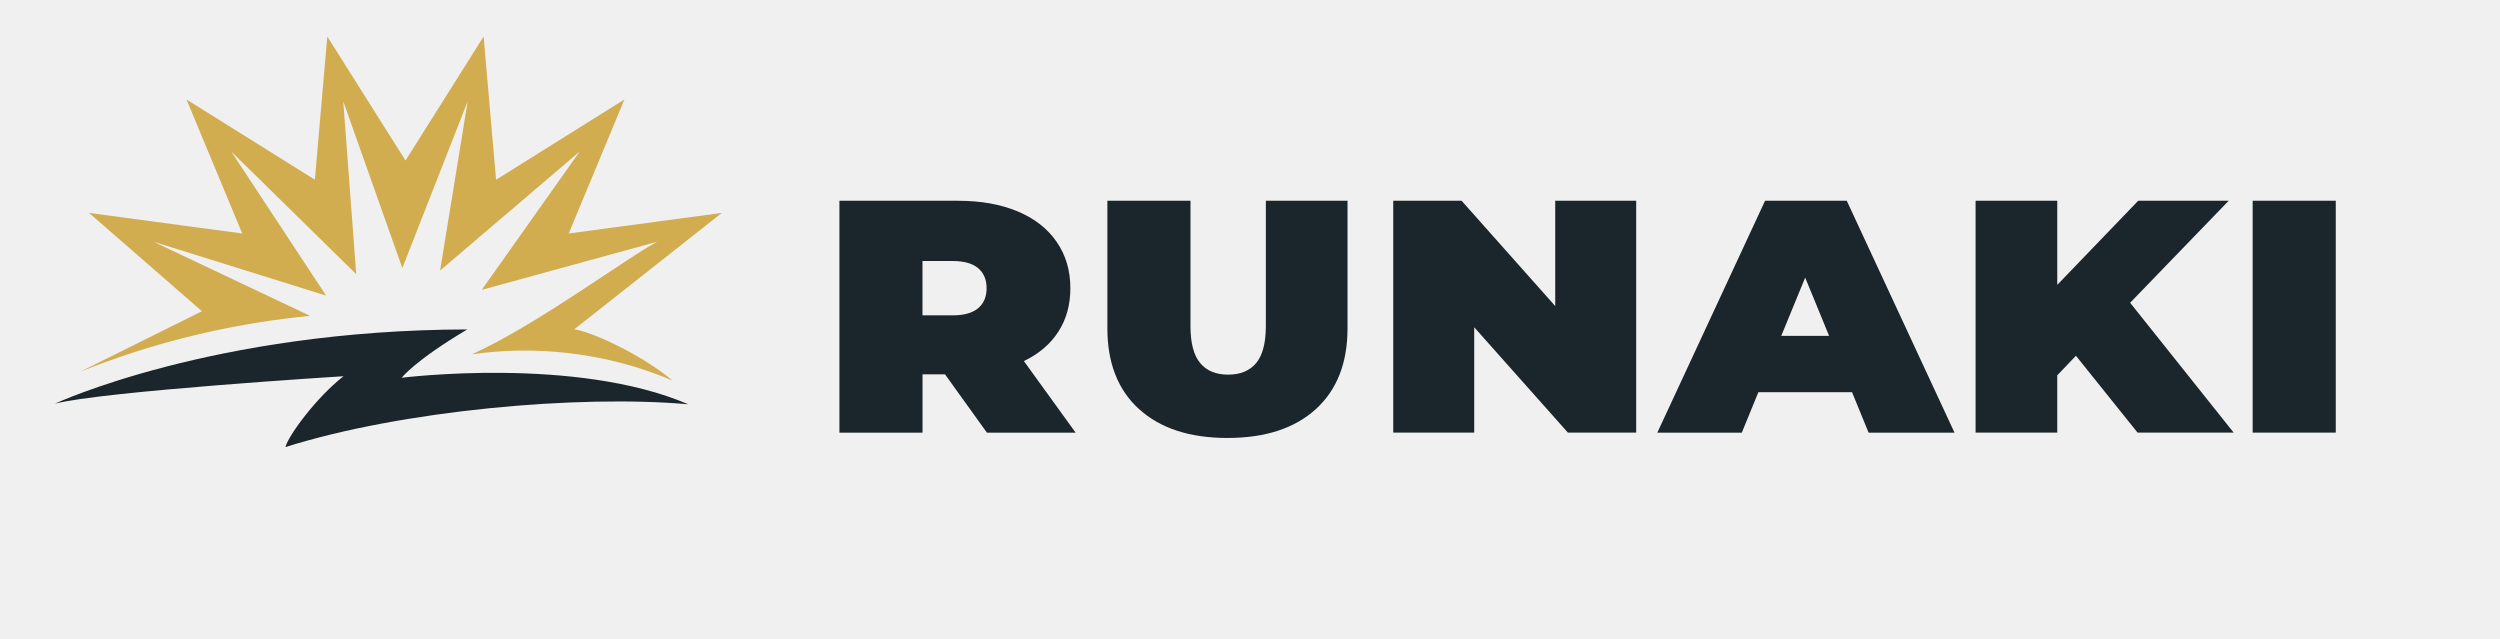
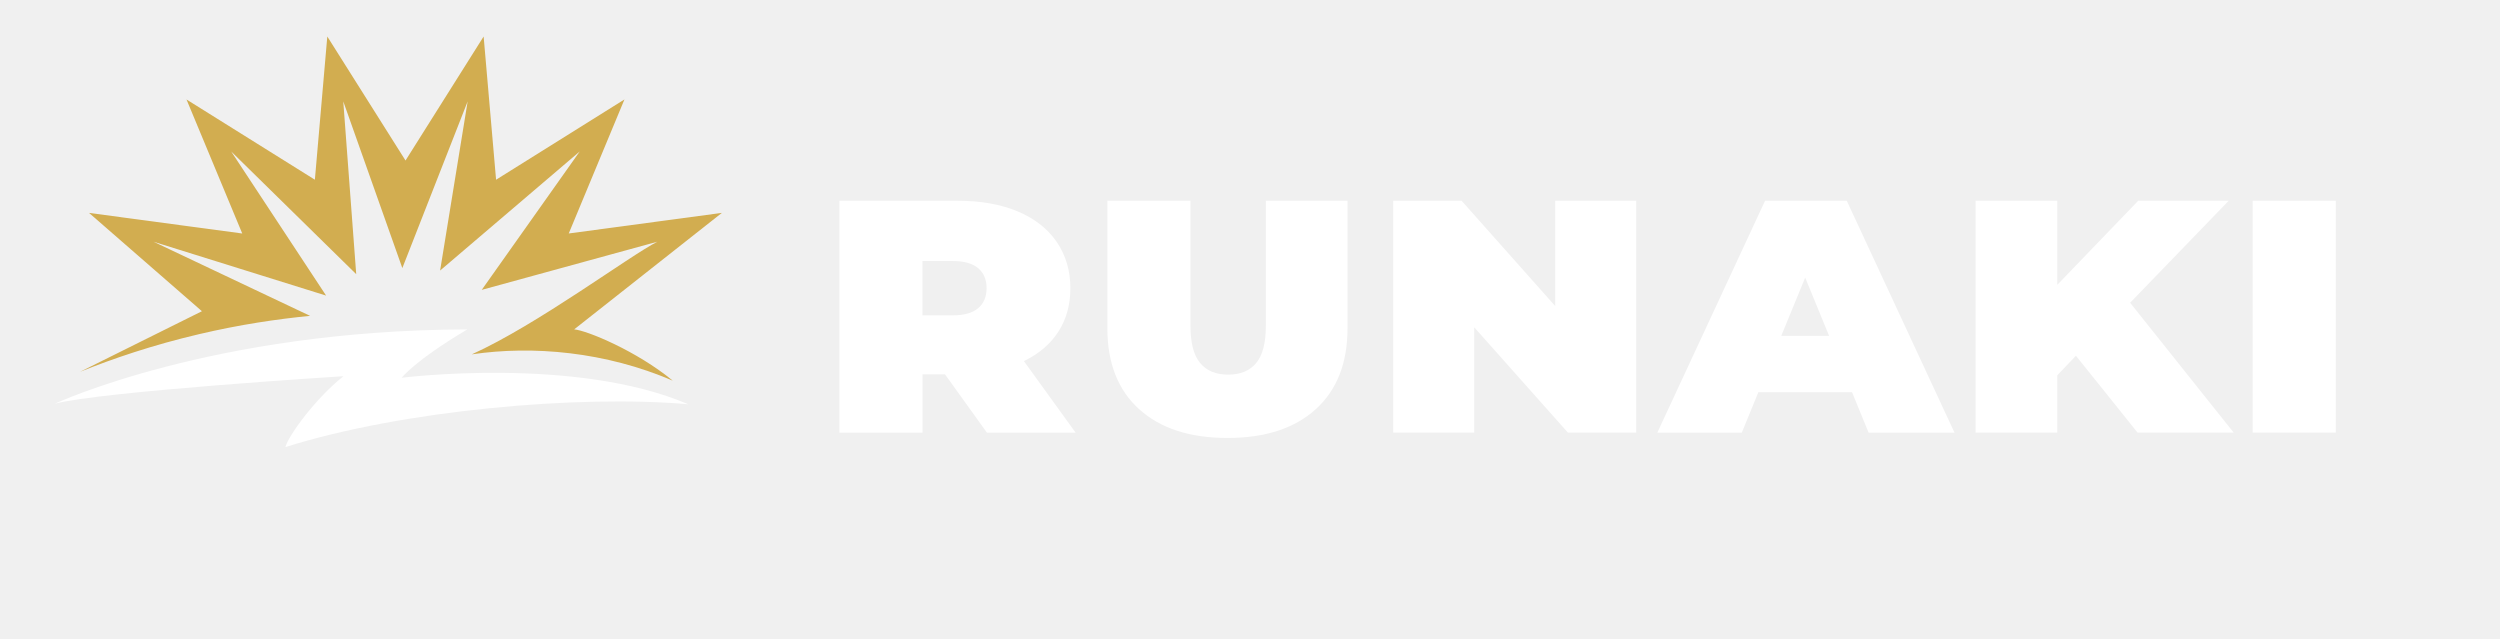
<svg xmlns="http://www.w3.org/2000/svg" width="137" height="35" viewBox="0 0 137 35" fill="none">
-   <path d="M51.788 20.513H50.554V23.709H46V11.002H52.502C53.75 11.002 54.838 11.196 55.762 11.582C56.689 11.97 57.403 12.525 57.903 13.252C58.405 13.979 58.656 14.826 58.656 15.794C58.656 16.702 58.437 17.494 58 18.173C57.564 18.852 56.933 19.389 56.109 19.788L58.944 23.709H54.083L51.786 20.513H51.788ZM53.602 14.695C53.292 14.435 52.829 14.304 52.212 14.304H50.552V17.281H52.212C52.829 17.281 53.292 17.151 53.602 16.89C53.911 16.631 54.065 16.263 54.065 15.793C54.065 15.322 53.911 14.954 53.602 14.695Z" fill="#1A262B" />
-   <path d="M62.42 22.42C61.262 21.367 60.684 19.89 60.684 17.99V11H65.238V17.862C65.238 18.793 65.415 19.472 65.769 19.895C66.122 20.319 66.633 20.53 67.303 20.53C67.973 20.53 68.482 20.319 68.838 19.895C69.191 19.47 69.368 18.793 69.368 17.862V11H73.844V17.99C73.844 19.89 73.266 21.367 72.108 22.42C70.95 23.473 69.336 24 67.266 24C65.196 24 63.582 23.473 62.424 22.42" fill="#1A262B" />
-   <path d="M89.663 11V23.707H85.921L80.787 17.935V23.707H76.349V11H80.094L85.226 16.772V11H89.663Z" fill="#1A262B" />
-   <path d="M96.358 21.493L95.451 23.709H90.821L96.726 11H101.202L107.107 23.709H102.399L101.492 21.493H96.358ZM100.235 18.407L98.924 15.212L97.612 18.407H100.235Z" fill="#1A262B" />
-   <path d="M113.761 19.495L112.738 20.567V23.707H108.262V11H112.738V15.611L117.175 11H122.134L116.731 16.591L122.405 23.707H117.138L113.761 19.495Z" fill="#1A262B" />
-   <path d="M128 11H123.446V23.707H128V11Z" fill="#1A262B" />
-   <path d="M3.001 22.125C3.001 22.125 11.661 18.084 25.607 18.052C22.683 19.793 22.015 20.701 22.015 20.701C22.015 20.701 31.542 19.502 37.717 22.154C31.719 21.621 22.028 22.483 15.64 24.5C15.803 23.87 17.316 21.8 18.824 20.617C18.824 20.617 5.573 21.443 3 22.125" fill="#1A262B" />
+   <path d="M51.788 20.513H50.554V23.709H46V11.002H52.502C53.75 11.002 54.838 11.196 55.762 11.582C56.689 11.97 57.403 12.525 57.903 13.252C58.405 13.979 58.656 14.826 58.656 15.794C58.656 16.702 58.437 17.494 58 18.173C57.564 18.852 56.933 19.389 56.109 19.788L58.944 23.709H54.083L51.786 20.513H51.788ZM53.602 14.695C53.292 14.435 52.829 14.304 52.212 14.304H50.552V17.281H52.212C52.829 17.281 53.292 17.151 53.602 16.89C53.911 16.631 54.065 16.263 54.065 15.793C54.065 15.322 53.911 14.954 53.602 14.695Z" fill="#FFFFFF" />
+   <path d="M62.42 22.42C61.262 21.367 60.684 19.89 60.684 17.99V11H65.238V17.862C65.238 18.793 65.415 19.472 65.769 19.895C66.122 20.319 66.633 20.53 67.303 20.53C67.973 20.53 68.482 20.319 68.838 19.895C69.191 19.47 69.368 18.793 69.368 17.862V11H73.844V17.99C73.844 19.89 73.266 21.367 72.108 22.42C70.95 23.473 69.336 24 67.266 24C65.196 24 63.582 23.473 62.424 22.42" fill="#FFFFFF" />
+   <path d="M89.663 11V23.707H85.921L80.787 17.935V23.707H76.349V11H80.094L85.226 16.772V11H89.663Z" fill="#FFFFFF" />
+   <path d="M96.358 21.493L95.451 23.709H90.821L96.726 11H101.202L107.107 23.709H102.399L101.492 21.493H96.358ZM100.235 18.407L98.924 15.212L97.612 18.407H100.235Z" fill="#FFFFFF" />
+   <path d="M113.761 19.495L112.738 20.567V23.707H108.262V11H112.738V15.611L117.175 11H122.134L116.731 16.591L122.405 23.707H117.138L113.761 19.495Z" fill="#FFFFFF" />
+   <path d="M128 11H123.446V23.707H128V11Z" fill="#FFFFFF" />
+   <path d="M3.001 22.125C3.001 22.125 11.661 18.084 25.607 18.052C22.683 19.793 22.015 20.701 22.015 20.701C22.015 20.701 31.542 19.502 37.717 22.154C31.719 21.621 22.028 22.483 15.64 24.5C15.803 23.87 17.316 21.8 18.824 20.617C18.824 20.617 5.573 21.443 3 22.125" fill="#FFFFFF" />
  <path d="M39.562 11.665L31.167 12.794L34.22 5.449L27.185 9.849L26.503 2L22.222 8.796L17.936 2L17.255 9.848L10.22 5.451L13.275 12.796L4.879 11.667L11.065 17.055L4.385 20.376C6.205 19.643 8.395 18.901 10.922 18.309C13.15 17.786 15.2 17.483 16.993 17.309C16.759 17.199 16.525 17.088 16.293 16.978L8.419 13.249L17.871 16.199L12.669 8.301L19.521 15.025L18.811 5.555L22.048 14.691L25.628 5.554L24.118 14.826L31.77 8.299L26.399 15.885L36.023 13.246C34.502 14.016 29.462 17.79 25.853 19.419C29.215 18.92 33.201 19.283 36.867 20.861C34.901 19.237 32.154 18.104 31.465 18.05L39.562 11.663V11.665Z" fill="#D2AD50" />
</svg>
